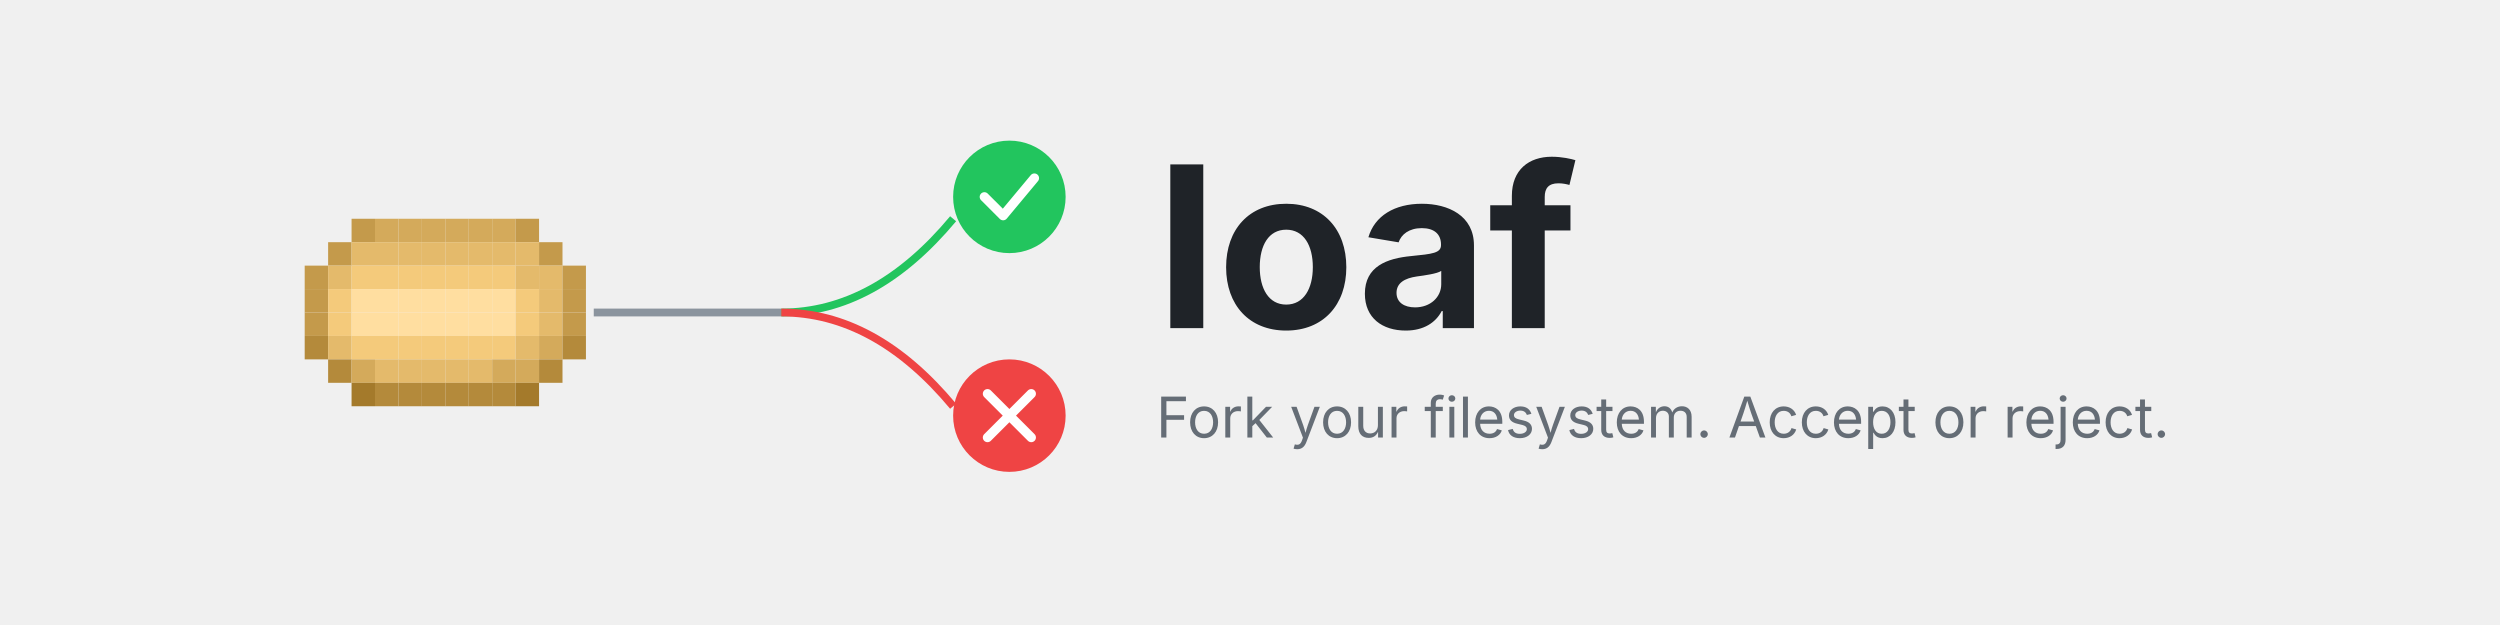
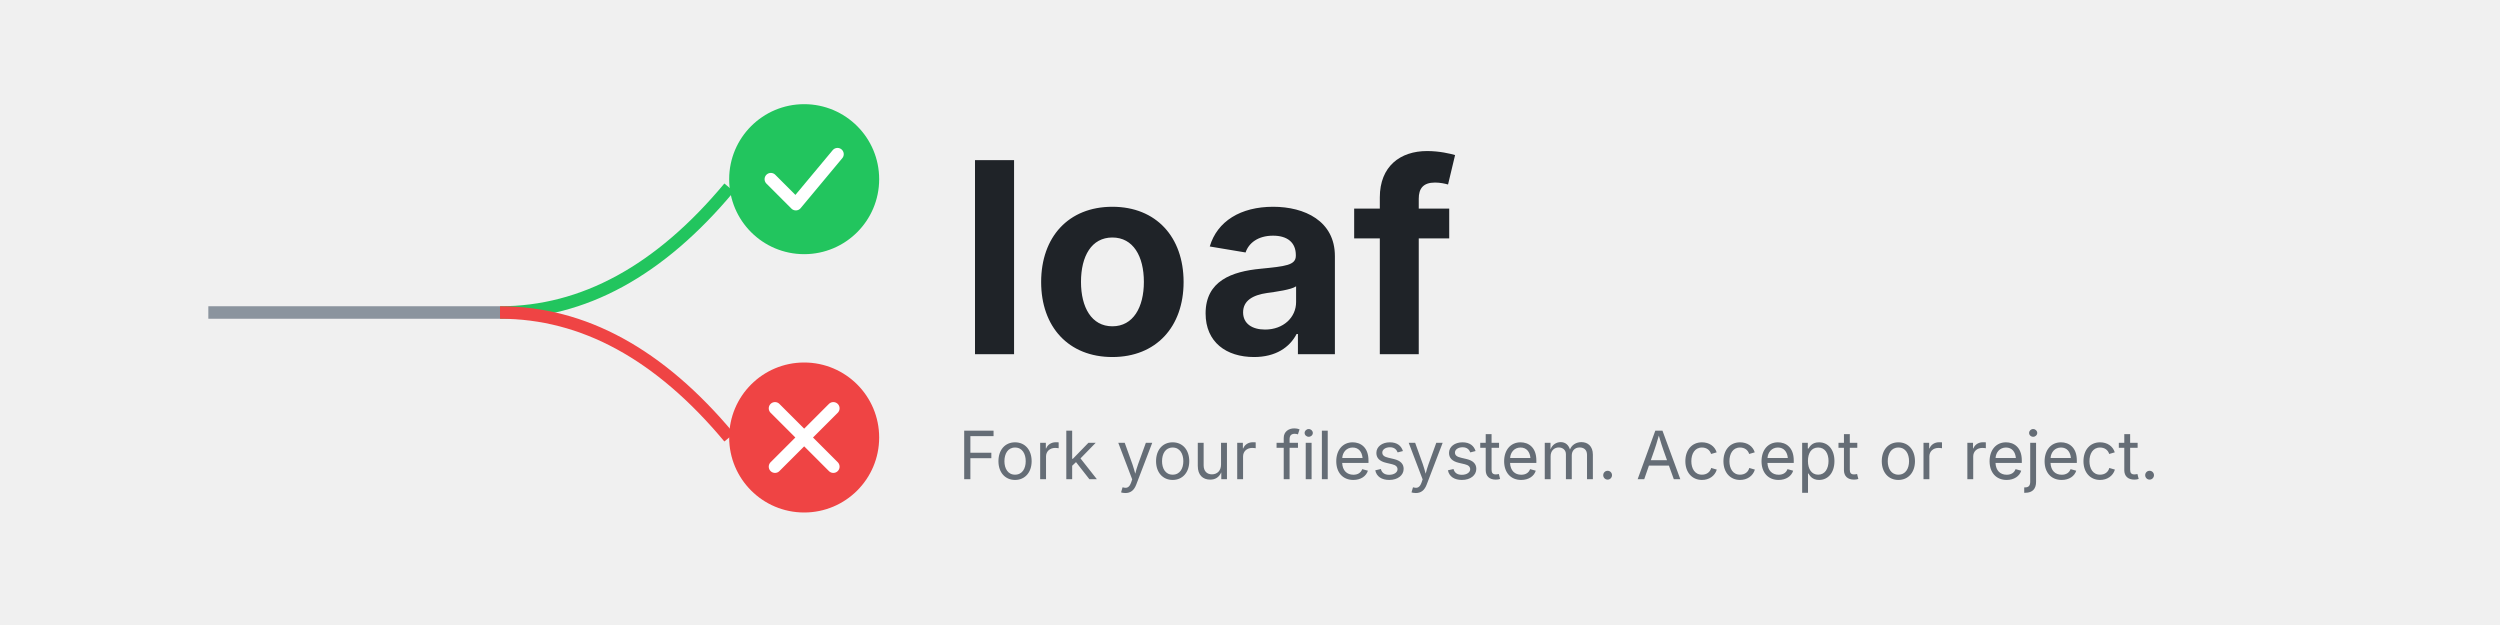
- <svg xmlns="http://www.w3.org/2000/svg" viewBox="0 0 800 200">
+ <svg xmlns="http://www.w3.org/2000/svg" viewBox="0 0 600 150">
  <style>
-     @keyframes breadFloat {
-       0%, 100% { transform: translateY(0); }
-       50% { transform: translateY(-5px); }
-     }
- 
    @keyframes softPulse {
      0%, 100% { opacity: 0.9; }
      50% { opacity: 1; }
    }

-     .bread { animation: breadFloat 3s ease-in-out infinite; }
    .accept-icon { animation: softPulse 2s ease-in-out infinite; }
    .reject-icon { animation: softPulse 2s ease-in-out infinite; animation-delay: 1s; }

    .title { fill: #1f2328; }
    .subtitle { fill: #656d76; }

    @media (prefers-color-scheme: dark) {
      .title { fill: #ffffff; }
      .subtitle { fill: #8b949e; }
    }
  </style>
-   <g class="bread" transform="translate(90, 70) scale(1.5)">
-     <rect x="15" y="0" width="5" height="5" fill="#C49A4B" />
-     <rect x="20" y="0" width="5" height="5" fill="#D4AA5B" />
-     <rect x="25" y="0" width="5" height="5" fill="#D4AA5B" />
-     <rect x="30" y="0" width="5" height="5" fill="#D4AA5B" />
-     <rect x="35" y="0" width="5" height="5" fill="#D4AA5B" />
-     <rect x="40" y="0" width="5" height="5" fill="#D4AA5B" />
-     <rect x="45" y="0" width="5" height="5" fill="#D4AA5B" />
-     <rect x="50" y="0" width="5" height="5" fill="#C49A4B" />
-     <rect x="10" y="5" width="5" height="5" fill="#C49A4B" />
-     <rect x="15" y="5" width="5" height="5" fill="#E4BA6B" />
-     <rect x="20" y="5" width="5" height="5" fill="#E4BA6B" />
-     <rect x="25" y="5" width="5" height="5" fill="#E4BA6B" />
-     <rect x="30" y="5" width="5" height="5" fill="#E4BA6B" />
-     <rect x="35" y="5" width="5" height="5" fill="#E4BA6B" />
-     <rect x="40" y="5" width="5" height="5" fill="#E4BA6B" />
-     <rect x="45" y="5" width="5" height="5" fill="#E4BA6B" />
-     <rect x="50" y="5" width="5" height="5" fill="#E4BA6B" />
-     <rect x="55" y="5" width="5" height="5" fill="#C49A4B" />
-     <rect x="5" y="10" width="5" height="5" fill="#C49A4B" />
-     <rect x="10" y="10" width="5" height="5" fill="#E4BA6B" />
-     <rect x="15" y="10" width="5" height="5" fill="#F4CA7B" />
-     <rect x="20" y="10" width="5" height="5" fill="#F4CA7B" />
-     <rect x="25" y="10" width="5" height="5" fill="#F4CA7B" />
-     <rect x="30" y="10" width="5" height="5" fill="#F4CA7B" />
-     <rect x="35" y="10" width="5" height="5" fill="#F4CA7B" />
-     <rect x="40" y="10" width="5" height="5" fill="#F4CA7B" />
-     <rect x="45" y="10" width="5" height="5" fill="#F4CA7B" />
-     <rect x="50" y="10" width="5" height="5" fill="#E4BA6B" />
-     <rect x="55" y="10" width="5" height="5" fill="#E4BA6B" />
-     <rect x="60" y="10" width="5" height="5" fill="#C49A4B" />
-     <rect x="5" y="15" width="5" height="5" fill="#C49A4B" />
-     <rect x="10" y="15" width="5" height="5" fill="#F4CA7B" />
-     <rect x="15" y="15" width="5" height="5" fill="#FFDEA0" />
-     <rect x="20" y="15" width="5" height="5" fill="#FFDEA0" />
-     <rect x="25" y="15" width="5" height="5" fill="#FFDEA0" />
-     <rect x="30" y="15" width="5" height="5" fill="#FFDEA0" />
-     <rect x="35" y="15" width="5" height="5" fill="#FFDEA0" />
-     <rect x="40" y="15" width="5" height="5" fill="#FFDEA0" />
-     <rect x="45" y="15" width="5" height="5" fill="#FFDEA0" />
-     <rect x="50" y="15" width="5" height="5" fill="#F4CA7B" />
-     <rect x="55" y="15" width="5" height="5" fill="#E4BA6B" />
-     <rect x="60" y="15" width="5" height="5" fill="#C49A4B" />
-     <rect x="5" y="20" width="5" height="5" fill="#C49A4B" />
-     <rect x="10" y="20" width="5" height="5" fill="#F4CA7B" />
-     <rect x="15" y="20" width="5" height="5" fill="#FFDEA0" />
-     <rect x="20" y="20" width="5" height="5" fill="#FFDEA0" />
-     <rect x="25" y="20" width="5" height="5" fill="#FFDEA0" />
-     <rect x="30" y="20" width="5" height="5" fill="#FFDEA0" />
-     <rect x="35" y="20" width="5" height="5" fill="#FFDEA0" />
-     <rect x="40" y="20" width="5" height="5" fill="#FFDEA0" />
-     <rect x="45" y="20" width="5" height="5" fill="#FFDEA0" />
-     <rect x="50" y="20" width="5" height="5" fill="#F4CA7B" />
-     <rect x="55" y="20" width="5" height="5" fill="#E4BA6B" />
-     <rect x="60" y="20" width="5" height="5" fill="#C49A4B" />
-     <rect x="5" y="25" width="5" height="5" fill="#B48A3B" />
-     <rect x="10" y="25" width="5" height="5" fill="#E4BA6B" />
-     <rect x="15" y="25" width="5" height="5" fill="#F4CA7B" />
-     <rect x="20" y="25" width="5" height="5" fill="#F4CA7B" />
-     <rect x="25" y="25" width="5" height="5" fill="#F4CA7B" />
-     <rect x="30" y="25" width="5" height="5" fill="#F4CA7B" />
-     <rect x="35" y="25" width="5" height="5" fill="#F4CA7B" />
-     <rect x="40" y="25" width="5" height="5" fill="#F4CA7B" />
-     <rect x="45" y="25" width="5" height="5" fill="#F4CA7B" />
-     <rect x="50" y="25" width="5" height="5" fill="#E4BA6B" />
-     <rect x="55" y="25" width="5" height="5" fill="#D4AA5B" />
-     <rect x="60" y="25" width="5" height="5" fill="#B48A3B" />
-     <rect x="10" y="30" width="5" height="5" fill="#B48A3B" />
-     <rect x="15" y="30" width="5" height="5" fill="#D4AA5B" />
-     <rect x="20" y="30" width="5" height="5" fill="#E4BA6B" />
-     <rect x="25" y="30" width="5" height="5" fill="#E4BA6B" />
-     <rect x="30" y="30" width="5" height="5" fill="#E4BA6B" />
-     <rect x="35" y="30" width="5" height="5" fill="#E4BA6B" />
-     <rect x="40" y="30" width="5" height="5" fill="#E4BA6B" />
-     <rect x="45" y="30" width="5" height="5" fill="#D4AA5B" />
-     <rect x="50" y="30" width="5" height="5" fill="#D4AA5B" />
-     <rect x="55" y="30" width="5" height="5" fill="#B48A3B" />
-     <rect x="15" y="35" width="5" height="5" fill="#A47A2B" />
-     <rect x="20" y="35" width="5" height="5" fill="#B48A3B" />
-     <rect x="25" y="35" width="5" height="5" fill="#B48A3B" />
-     <rect x="30" y="35" width="5" height="5" fill="#B48A3B" />
-     <rect x="35" y="35" width="5" height="5" fill="#B48A3B" />
-     <rect x="40" y="35" width="5" height="5" fill="#B48A3B" />
-     <rect x="45" y="35" width="5" height="5" fill="#B48A3B" />
-     <rect x="50" y="35" width="5" height="5" fill="#A47A2B" />
-   </g>
-   <line x1="190" y1="100" x2="250" y2="100" stroke="#8b949e" stroke-width="2.5" />
-   <path d="M250 100 Q280 100 305 70" fill="none" stroke="#22c55e" stroke-width="2.5" />
-   <path d="M250 100 Q280 100 305 130" fill="none" stroke="#ef4444" stroke-width="2.5" />
-   <g class="accept-icon" transform="translate(305, 45)">
+   <line x1="50" y1="75" x2="120" y2="75" stroke="#8b949e" stroke-width="3" />
+   <path d="M120 75 Q150 75 175 45" fill="none" stroke="#22c55e" stroke-width="3" />
+   <path d="M120 75 Q150 75 175 105" fill="none" stroke="#ef4444" stroke-width="3" />
+   <g class="accept-icon" transform="translate(175, 25)">
    <circle cx="18" cy="18" r="18" fill="#22c55e" />
    <path d="M10 18 L16 24 L26 12" fill="none" stroke="white" stroke-width="3" stroke-linecap="round" stroke-linejoin="round" />
  </g>
-   <g class="reject-icon" transform="translate(305, 115)">
+   <g class="reject-icon" transform="translate(175, 87)">
    <circle cx="18" cy="18" r="18" fill="#ef4444" />
    <path d="M11 11 L25 25 M25 11 L11 25" fill="none" stroke="white" stroke-width="3" stroke-linecap="round" />
  </g>
-   <text class="title" x="370" y="105" font-family="system-ui, -apple-system, sans-serif" font-size="72" font-weight="700">loaf</text>
-   <text class="subtitle" x="370" y="140" font-family="system-ui, -apple-system, sans-serif" font-size="18">Fork your filesystem. Accept or reject.</text>
+   <text class="title" x="230" y="85" font-family="system-ui, -apple-system, sans-serif" font-size="64" font-weight="700">loaf</text>
+   <text class="subtitle" x="230" y="115" font-family="system-ui, -apple-system, sans-serif" font-size="16">Fork your filesystem. Accept or reject.</text>
</svg>
